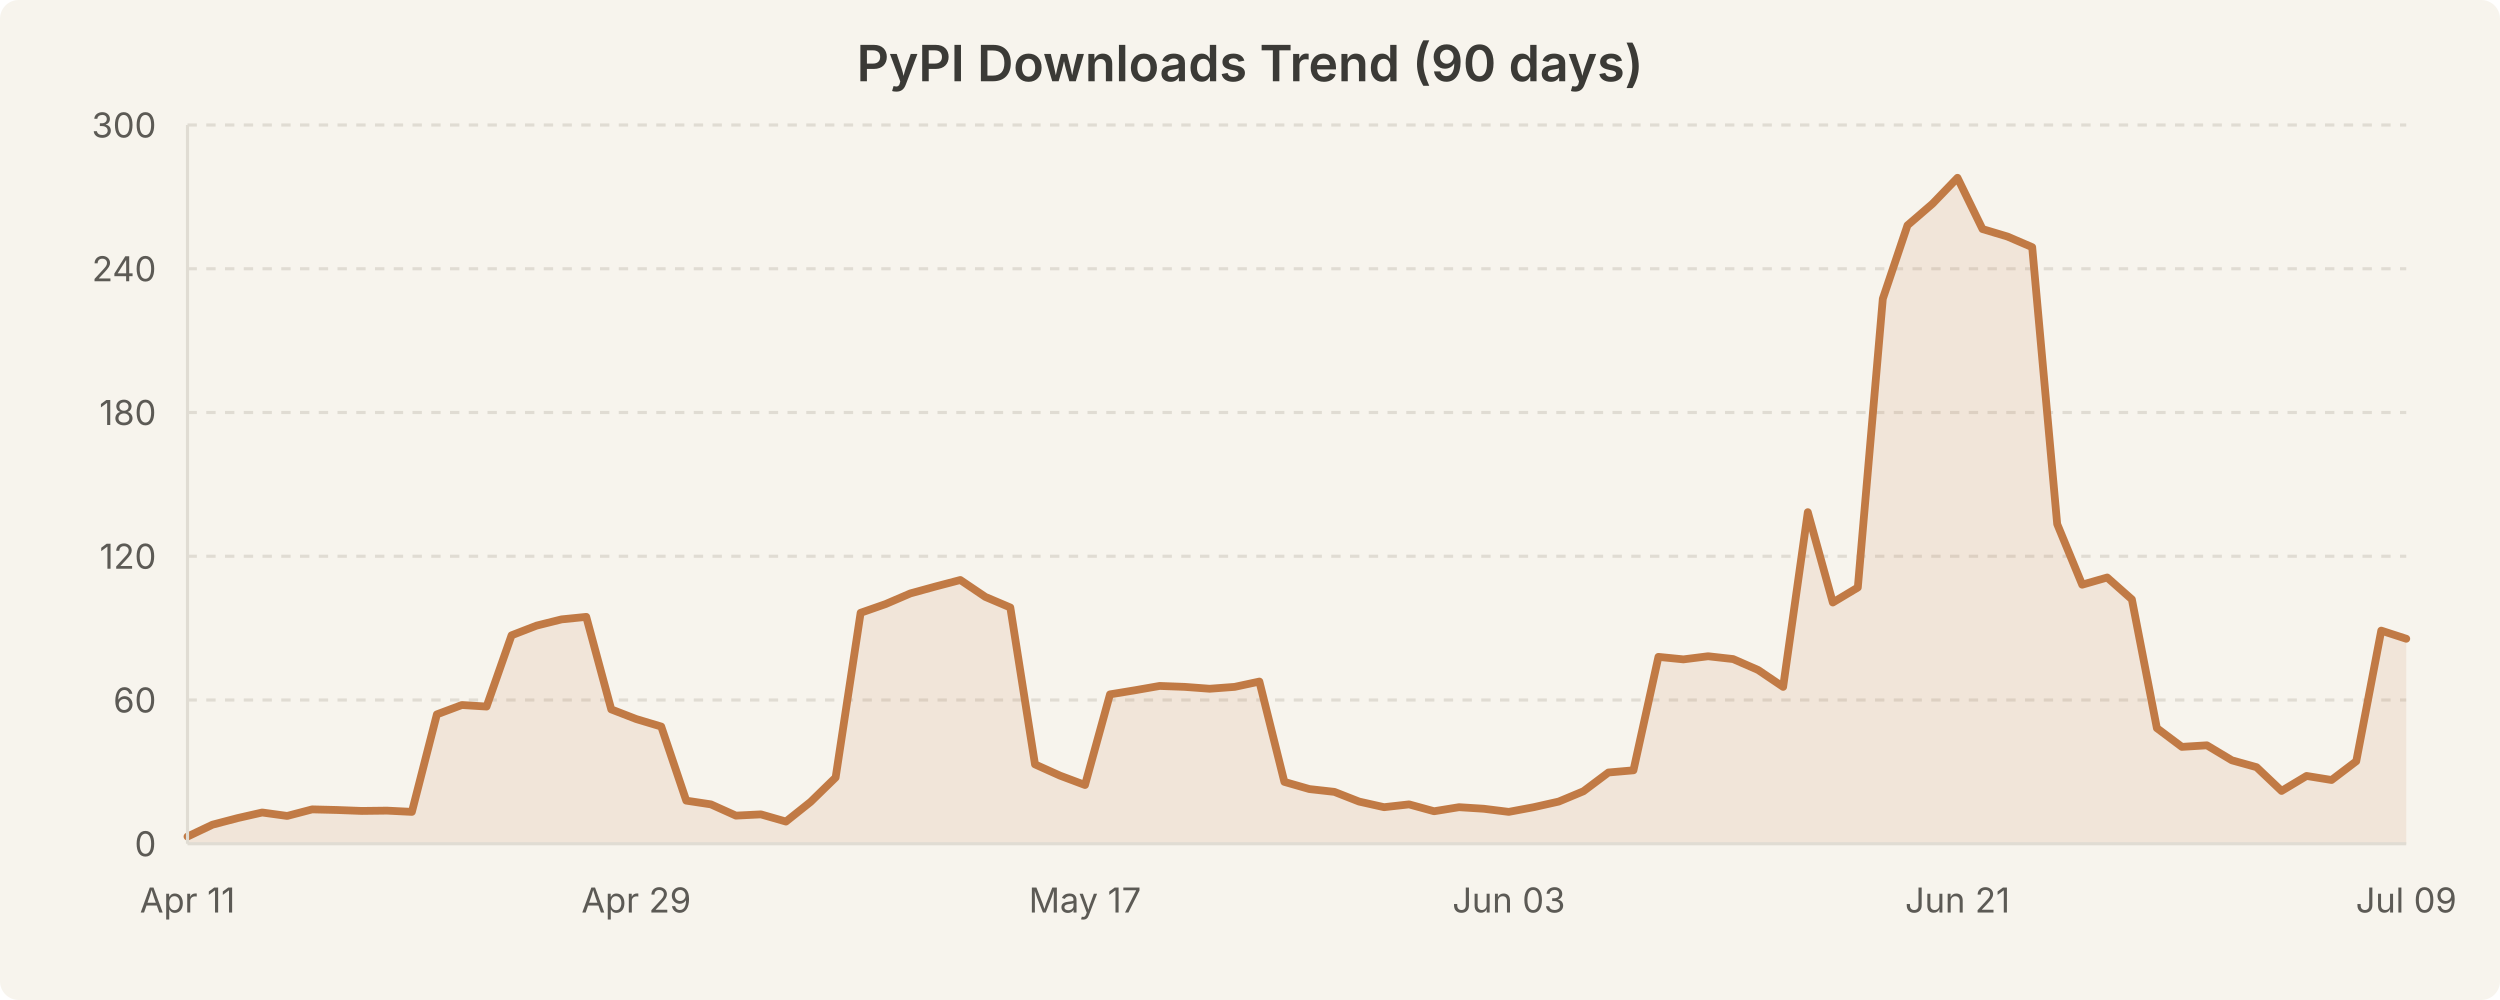
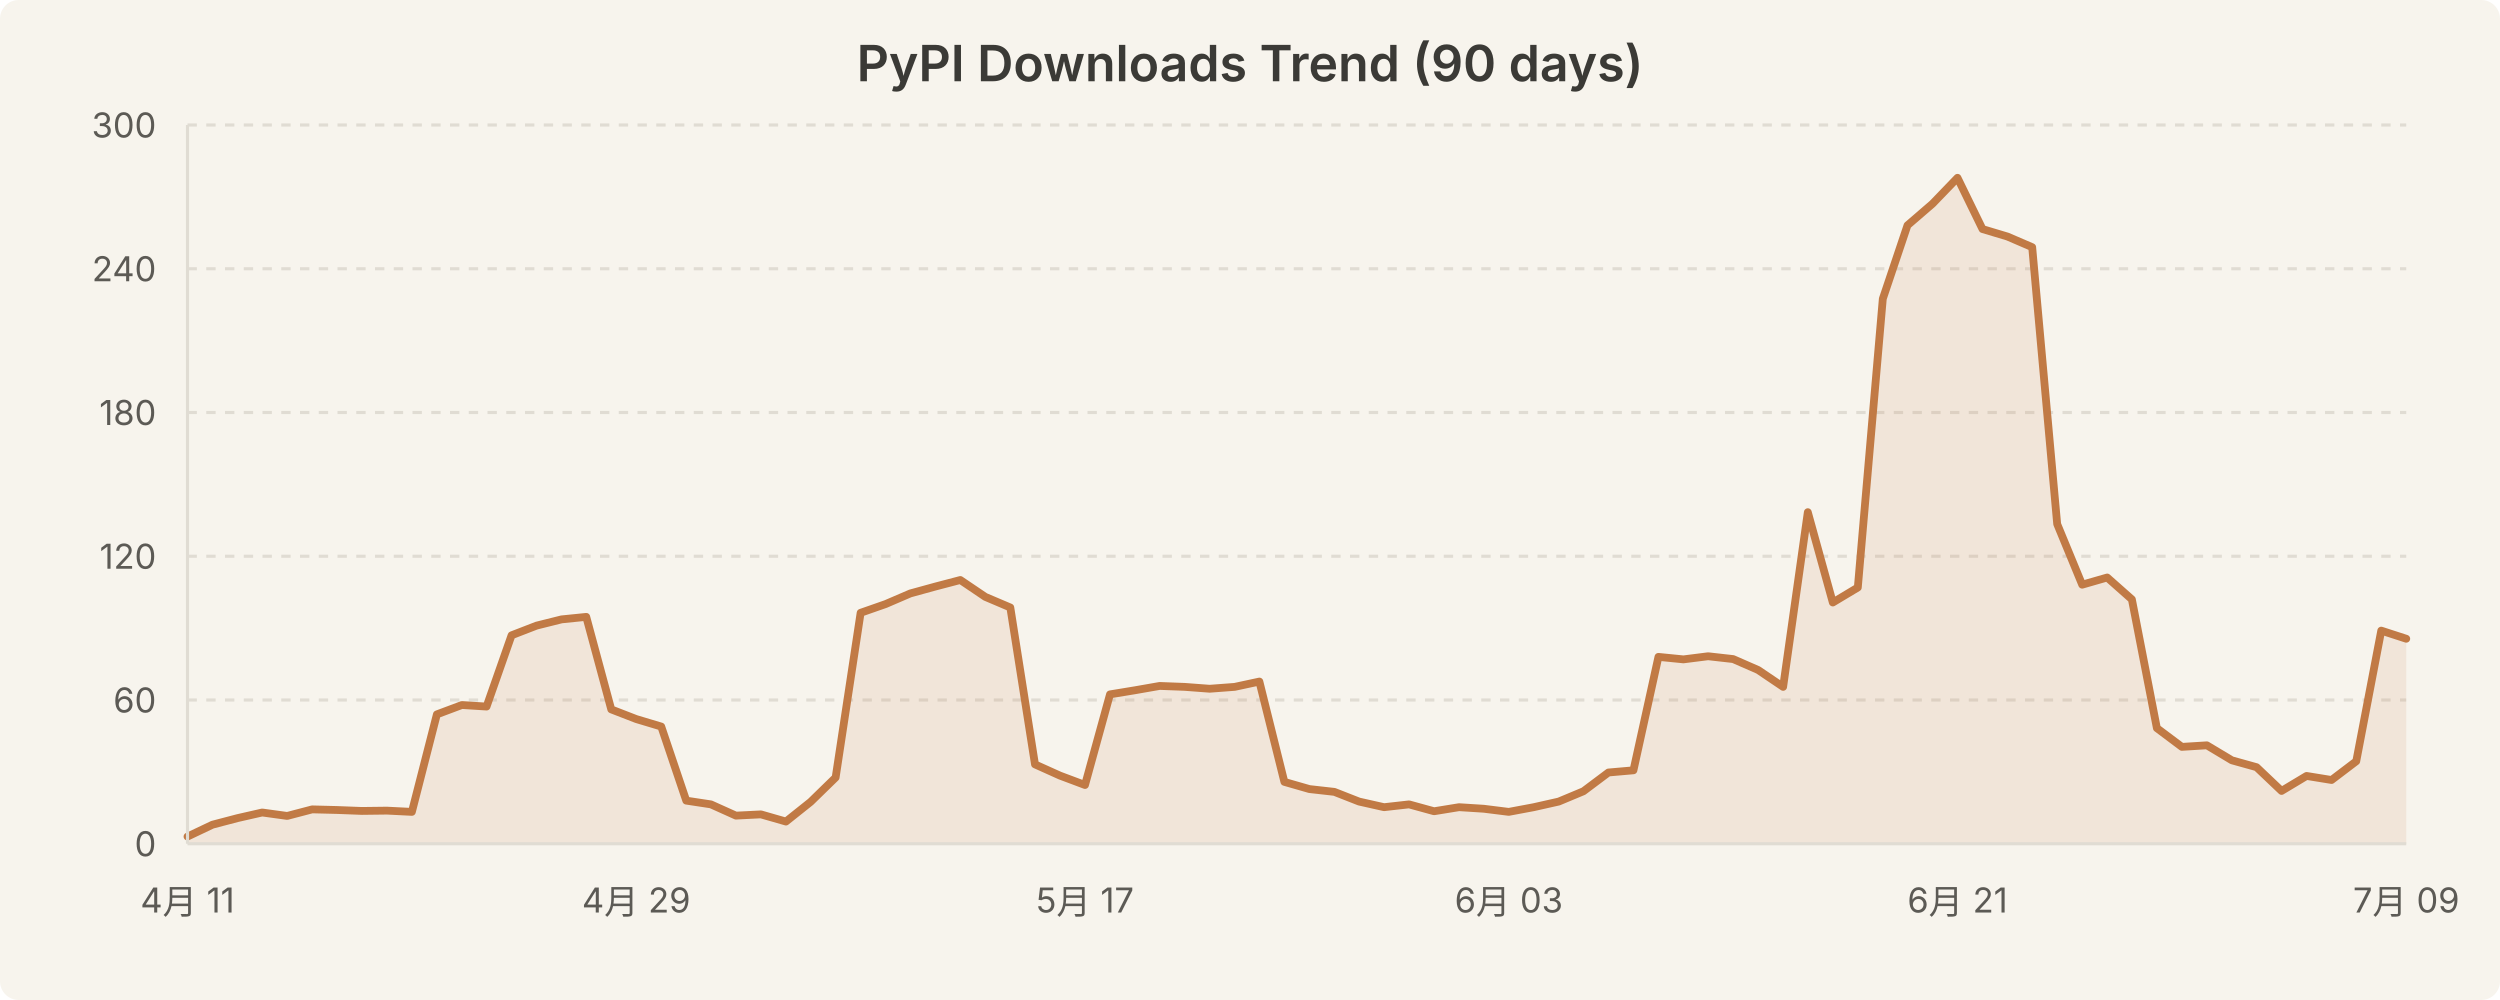
<svg xmlns="http://www.w3.org/2000/svg" width="800" height="320" viewBox="0 0 800 320" style="background-color:#f7f4ed">
  <rect width="800" height="320" fill="#f7f4ed" rx="6" />
  <text x="400.0" y="26" text-anchor="middle" font-family="system-ui, -apple-system, Segoe UI, sans-serif" font-size="16" font-weight="600" fill="#3b3a36">PyPI Downloads Trend (90 days)</text>
  <line x1="60" y1="224.0" x2="770" y2="224.0" stroke="#e0dcd3" stroke-width="1" stroke-dasharray="3,3" />
  <line x1="60" y1="178.0" x2="770" y2="178.0" stroke="#e0dcd3" stroke-width="1" stroke-dasharray="3,3" />
  <line x1="60" y1="132.0" x2="770" y2="132.0" stroke="#e0dcd3" stroke-width="1" stroke-dasharray="3,3" />
  <line x1="60" y1="86.0" x2="770" y2="86.0" stroke="#e0dcd3" stroke-width="1" stroke-dasharray="3,3" />
  <line x1="60" y1="40.0" x2="770" y2="40.0" stroke="#e0dcd3" stroke-width="1" stroke-dasharray="3,3" />
  <path d="M 60.0 267.7 L 68.0 263.9 L 76.0 261.8 L 83.9 260.0 L 91.9 261.1 L 99.9 259.0 L 107.9 259.2 L 115.8 259.5 L 123.8 259.4 L 131.8 259.8 L 139.8 228.6 L 147.8 225.6 L 155.7 226.1 L 163.7 203.3 L 171.7 200.2 L 179.7 198.2 L 187.6 197.4 L 195.6 227.0 L 203.6 230.1 L 211.6 232.5 L 219.6 256.2 L 227.5 257.4 L 235.5 261.0 L 243.5 260.6 L 251.5 262.9 L 259.4 256.6 L 267.4 248.8 L 275.4 196.1 L 283.4 193.3 L 291.3 189.9 L 299.3 187.7 L 307.3 185.6 L 315.3 191.0 L 323.3 194.4 L 331.2 244.6 L 339.2 248.2 L 347.2 251.2 L 355.2 222.2 L 363.1 220.9 L 371.1 219.5 L 379.1 219.8 L 387.1 220.4 L 395.1 219.8 L 403.0 218.1 L 411.0 250.2 L 419.0 252.5 L 427.0 253.4 L 434.9 256.5 L 442.9 258.3 L 450.9 257.4 L 458.9 259.6 L 466.9 258.3 L 474.8 258.8 L 482.8 259.8 L 490.8 258.3 L 498.8 256.5 L 506.7 253.2 L 514.7 247.2 L 522.7 246.5 L 530.7 210.2 L 538.7 211.0 L 546.6 210.0 L 554.6 210.9 L 562.6 214.4 L 570.6 219.8 L 578.5 163.9 L 586.5 192.8 L 594.5 188.0 L 602.5 95.6 L 610.4 72.1 L 618.4 65.2 L 626.4 56.9 L 634.4 73.3 L 642.4 75.7 L 650.3 79.1 L 658.3 167.7 L 666.3 187.1 L 674.3 184.8 L 682.2 191.8 L 690.2 233.0 L 698.2 239.0 L 706.2 238.5 L 714.2 243.3 L 722.1 245.5 L 730.1 253.1 L 738.1 248.3 L 746.1 249.6 L 754.0 243.6 L 762.0 201.8 L 770.0 204.4 L 770.0 270.0 L 60.0 270.0 Z" fill="rgba(193, 122, 69, 0.12)" stroke="none" />
  <path d="M 60.0 267.7 L 68.0 263.9 L 76.0 261.8 L 83.9 260.0 L 91.9 261.1 L 99.9 259.0 L 107.9 259.2 L 115.8 259.5 L 123.8 259.4 L 131.8 259.8 L 139.8 228.6 L 147.8 225.6 L 155.7 226.1 L 163.7 203.3 L 171.7 200.2 L 179.7 198.2 L 187.6 197.4 L 195.6 227.0 L 203.6 230.1 L 211.6 232.5 L 219.6 256.2 L 227.5 257.4 L 235.5 261.0 L 243.5 260.6 L 251.5 262.9 L 259.4 256.6 L 267.4 248.8 L 275.4 196.1 L 283.4 193.3 L 291.3 189.9 L 299.3 187.7 L 307.3 185.6 L 315.3 191.0 L 323.3 194.4 L 331.2 244.6 L 339.2 248.2 L 347.2 251.2 L 355.2 222.2 L 363.1 220.9 L 371.1 219.5 L 379.1 219.8 L 387.1 220.4 L 395.1 219.8 L 403.0 218.1 L 411.0 250.2 L 419.0 252.5 L 427.0 253.4 L 434.9 256.5 L 442.9 258.3 L 450.9 257.4 L 458.9 259.6 L 466.9 258.3 L 474.8 258.8 L 482.8 259.8 L 490.8 258.3 L 498.8 256.5 L 506.7 253.2 L 514.7 247.2 L 522.7 246.5 L 530.7 210.2 L 538.7 211.0 L 546.6 210.0 L 554.6 210.9 L 562.6 214.4 L 570.6 219.8 L 578.5 163.9 L 586.5 192.8 L 594.5 188.0 L 602.5 95.6 L 610.4 72.1 L 618.4 65.2 L 626.4 56.9 L 634.4 73.3 L 642.4 75.7 L 650.3 79.1 L 658.3 167.7 L 666.3 187.1 L 674.3 184.8 L 682.2 191.8 L 690.2 233.0 L 698.2 239.0 L 706.2 238.5 L 714.2 243.3 L 722.1 245.5 L 730.1 253.1 L 738.1 248.3 L 746.1 249.6 L 754.0 243.6 L 762.0 201.8 L 770.0 204.4" fill="none" stroke="#c17a45" stroke-width="2.5" stroke-linecap="round" stroke-linejoin="round" />
  <text x="50" y="274.0" text-anchor="end" font-family="system-ui, -apple-system, Segoe UI, sans-serif" font-size="11" fill="#5c5a55">0</text>
  <text x="50" y="228.0" text-anchor="end" font-family="system-ui, -apple-system, Segoe UI, sans-serif" font-size="11" fill="#5c5a55">60</text>
  <text x="50" y="182.0" text-anchor="end" font-family="system-ui, -apple-system, Segoe UI, sans-serif" font-size="11" fill="#5c5a55">120</text>
  <text x="50" y="136.0" text-anchor="end" font-family="system-ui, -apple-system, Segoe UI, sans-serif" font-size="11" fill="#5c5a55">180</text>
  <text x="50" y="90.0" text-anchor="end" font-family="system-ui, -apple-system, Segoe UI, sans-serif" font-size="11" fill="#5c5a55">240</text>
  <text x="50" y="44.0" text-anchor="end" font-family="system-ui, -apple-system, Segoe UI, sans-serif" font-size="11" fill="#5c5a55">300</text>
-   <text x="60.0" y="292" text-anchor="middle" font-family="system-ui, -apple-system, Segoe UI, sans-serif" font-size="11" fill="#5c5a55">Apr 11</text>
-   <text x="203.596" y="292" text-anchor="middle" font-family="system-ui, -apple-system, Segoe UI, sans-serif" font-size="11" fill="#5c5a55">Apr 29</text>
-   <text x="347.191" y="292" text-anchor="middle" font-family="system-ui, -apple-system, Segoe UI, sans-serif" font-size="11" fill="#5c5a55">May 17</text>
-   <text x="482.809" y="292" text-anchor="middle" font-family="system-ui, -apple-system, Segoe UI, sans-serif" font-size="11" fill="#5c5a55">Jun 03</text>
-   <text x="626.404" y="292" text-anchor="middle" font-family="system-ui, -apple-system, Segoe UI, sans-serif" font-size="11" fill="#5c5a55">Jun 21</text>
-   <text x="770.0" y="292" text-anchor="middle" font-family="system-ui, -apple-system, Segoe UI, sans-serif" font-size="11" fill="#5c5a55">Jul 09</text>
+   <text x="60.0" y="292" text-anchor="middle" font-family="system-ui, -apple-system, Segoe UI, sans-serif" font-size="11" fill="#5c5a55">4月 11</text>
+   <text x="203.596" y="292" text-anchor="middle" font-family="system-ui, -apple-system, Segoe UI, sans-serif" font-size="11" fill="#5c5a55">4月 29</text>
+   <text x="347.191" y="292" text-anchor="middle" font-family="system-ui, -apple-system, Segoe UI, sans-serif" font-size="11" fill="#5c5a55">5月 17</text>
+   <text x="482.809" y="292" text-anchor="middle" font-family="system-ui, -apple-system, Segoe UI, sans-serif" font-size="11" fill="#5c5a55">6月 03</text>
+   <text x="626.404" y="292" text-anchor="middle" font-family="system-ui, -apple-system, Segoe UI, sans-serif" font-size="11" fill="#5c5a55">6月 21</text>
+   <text x="770.0" y="292" text-anchor="middle" font-family="system-ui, -apple-system, Segoe UI, sans-serif" font-size="11" fill="#5c5a55">7月 09</text>
  <line x1="60" y1="40" x2="60" y2="270" stroke="#e0dcd3" stroke-width="1" />
  <line x1="60" y1="270" x2="770" y2="270" stroke="#e0dcd3" stroke-width="1" />
</svg>
